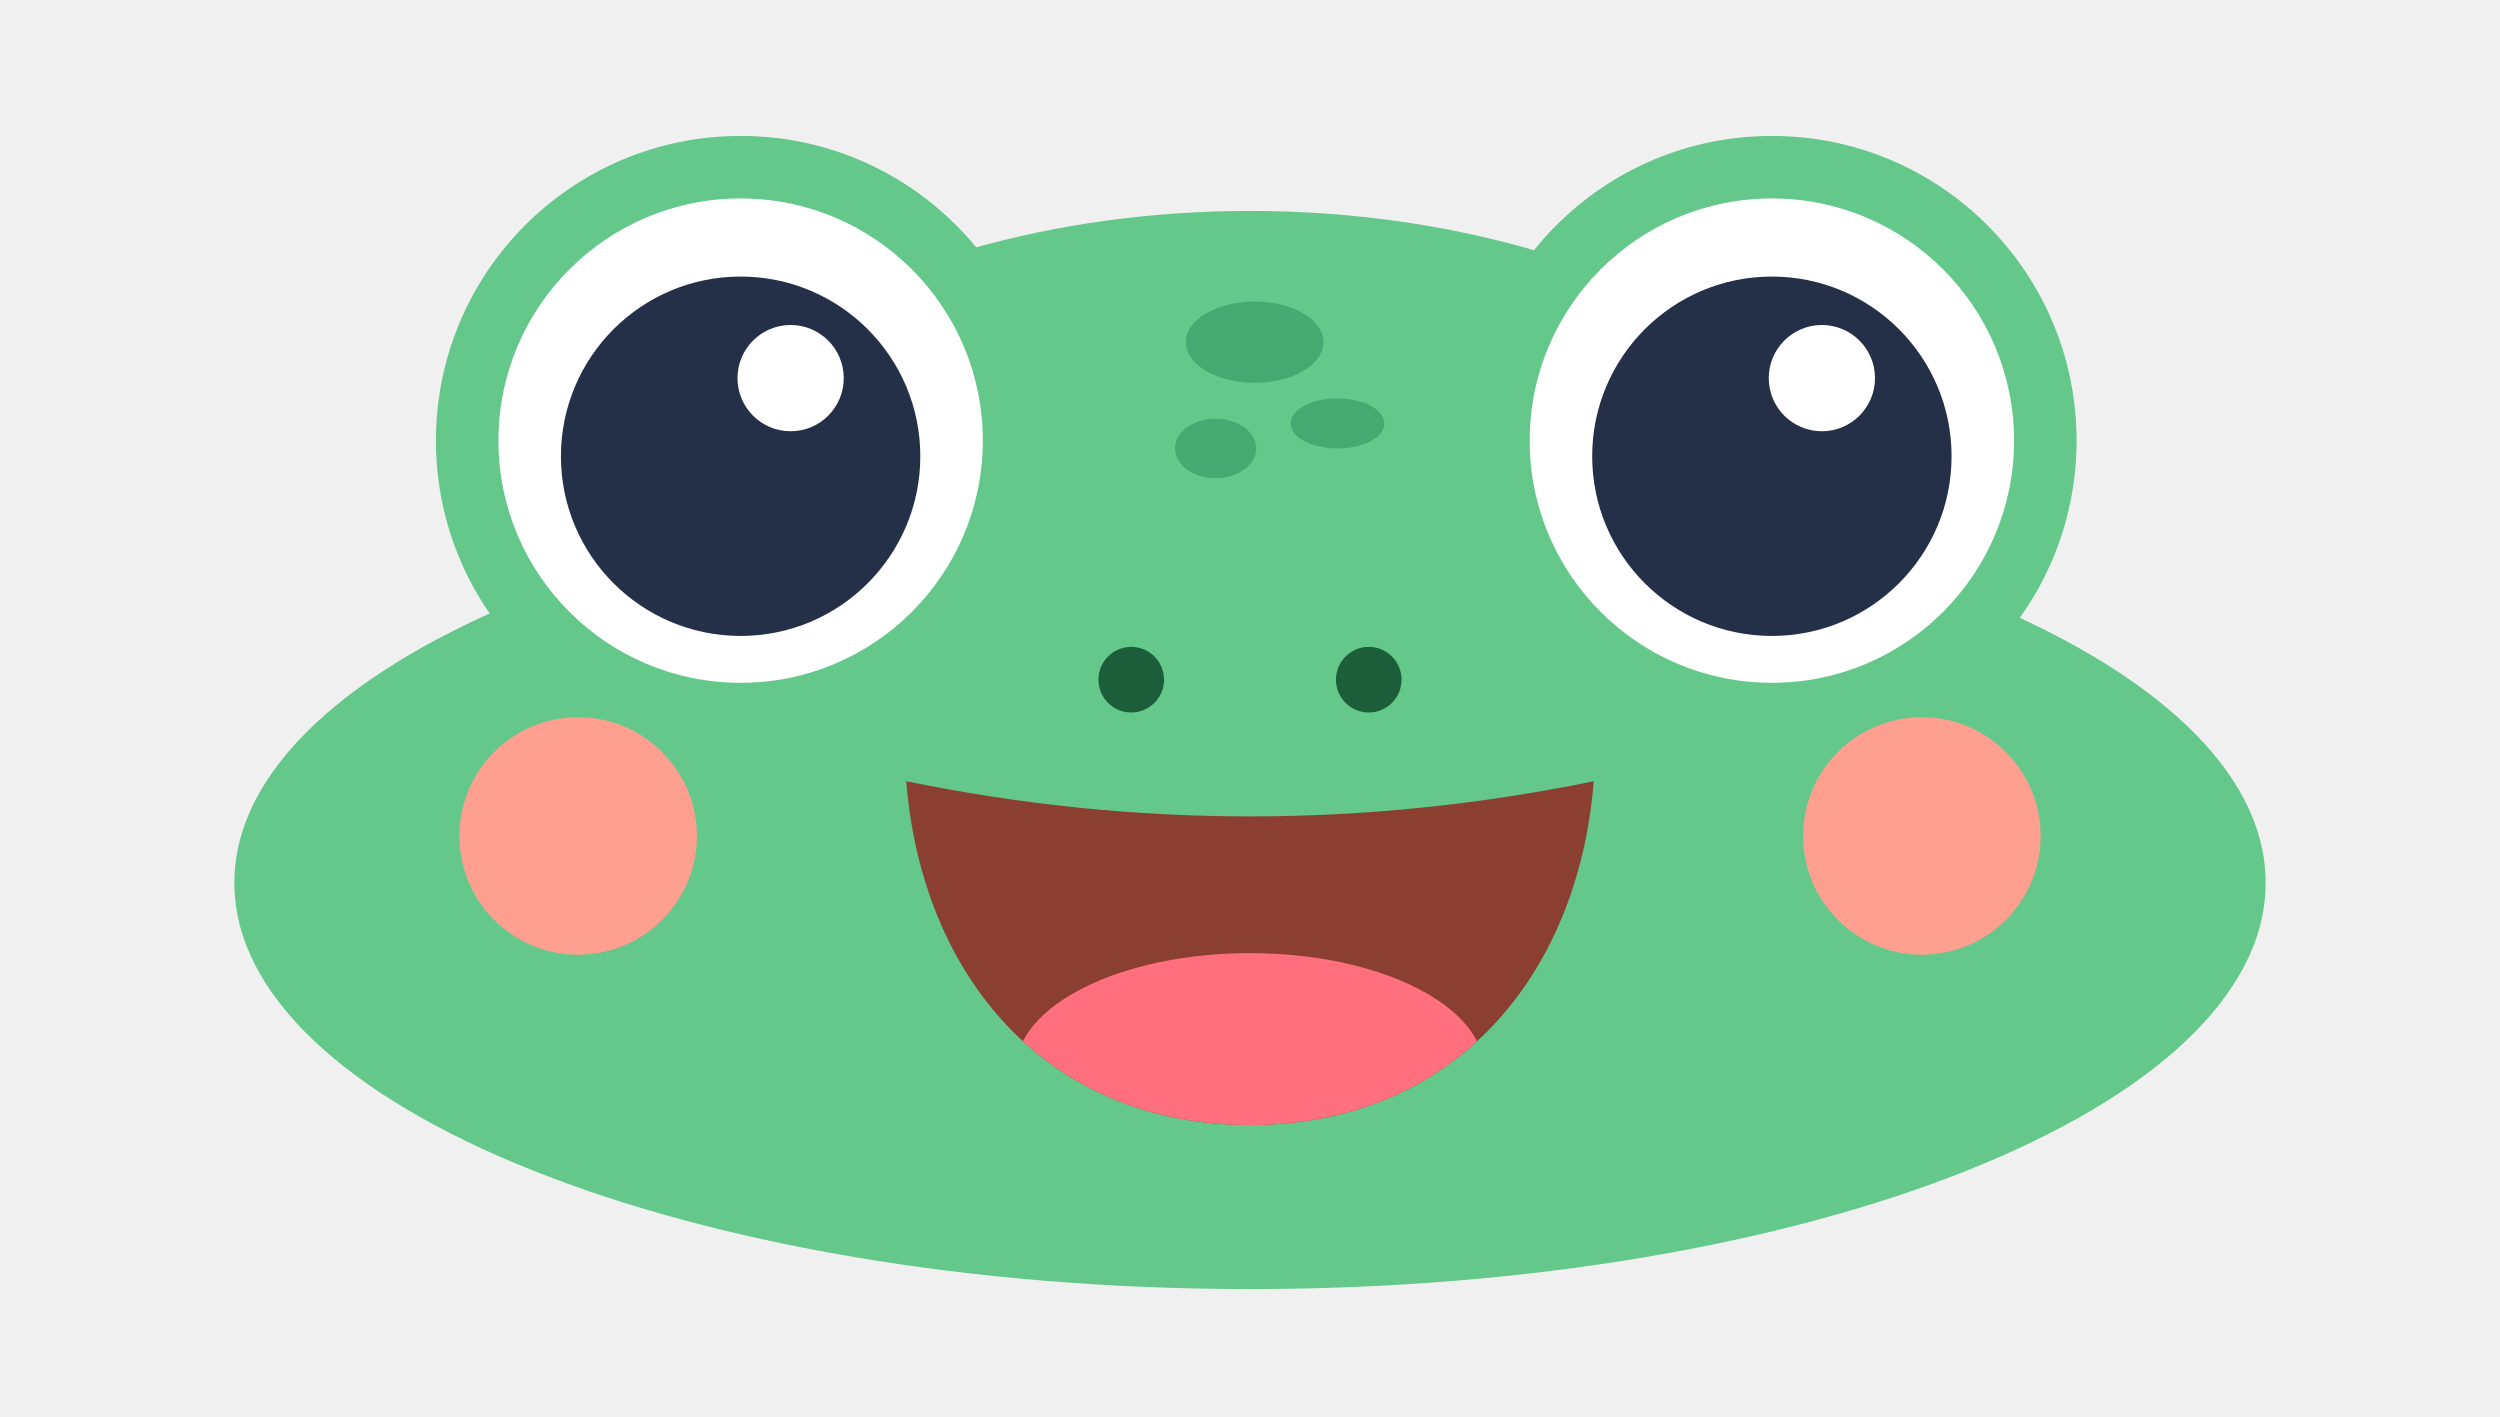
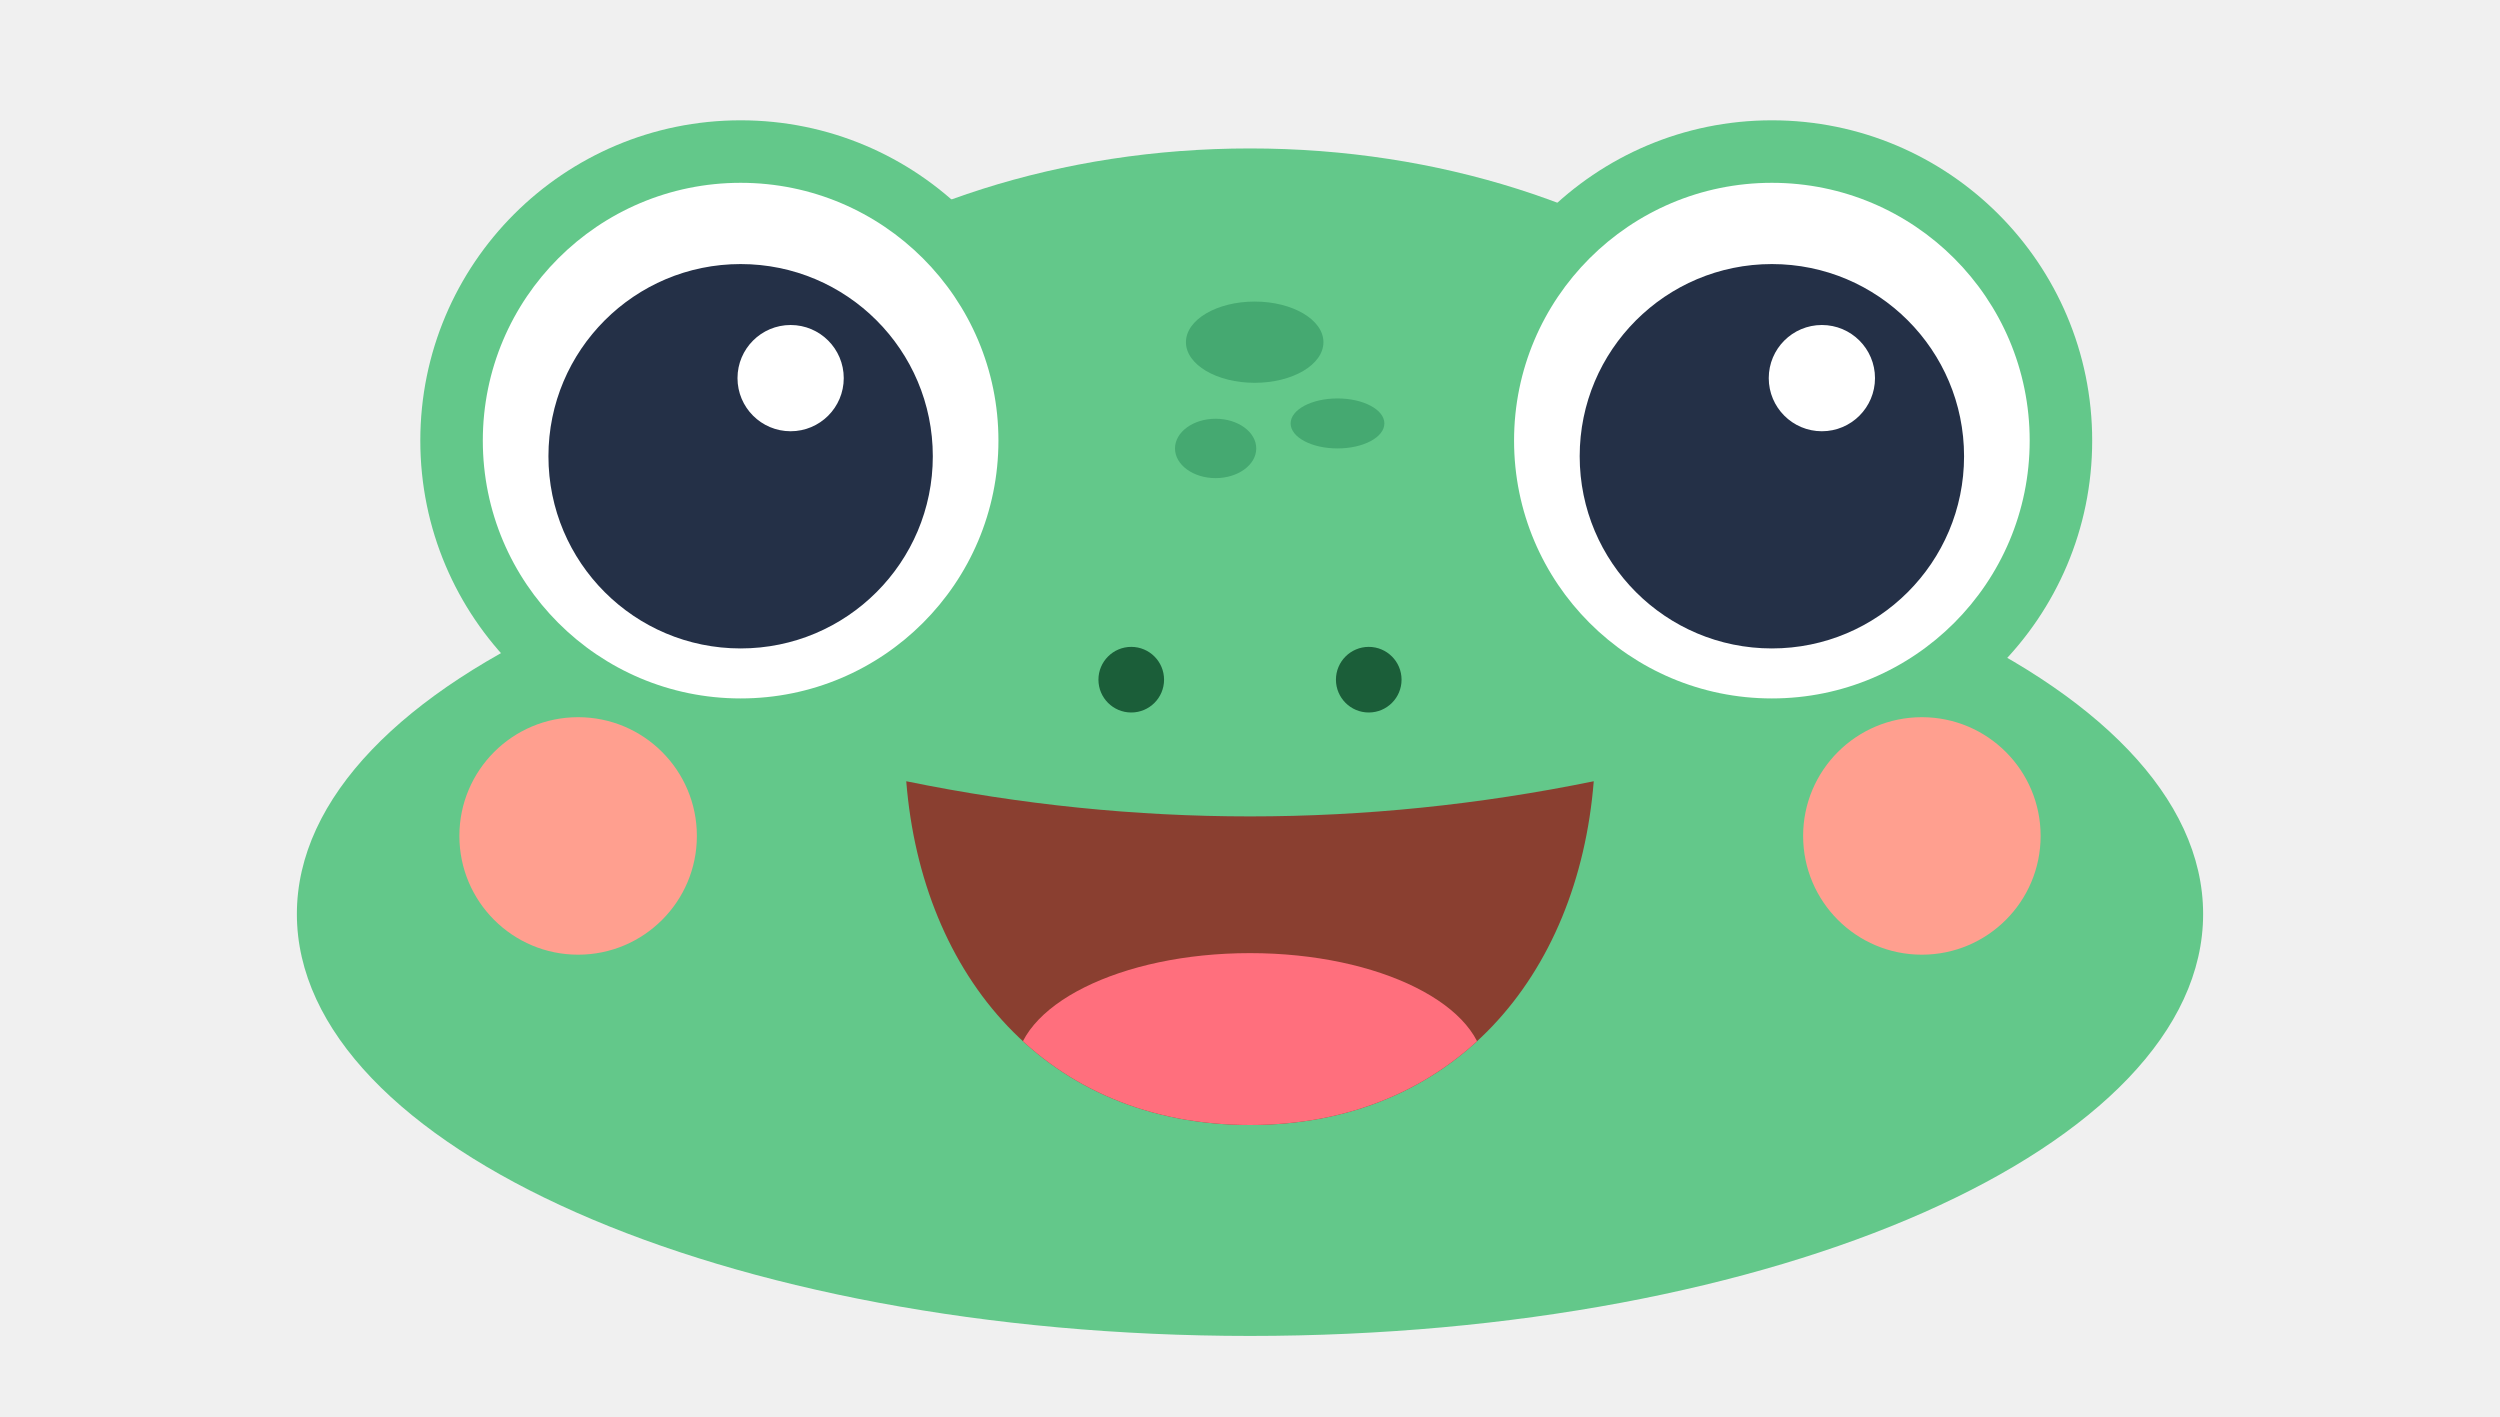
<svg xmlns="http://www.w3.org/2000/svg" viewBox="0 0 512 290" width="512" height="290">
  <g transform="translate(16 8) scale(3.2)">
    <g transform="rotate(0 75 50)">
-       <ellipse cx="75" cy="42" rx="46" ry="31" fill="#63C88A" />
-       <ellipse cx="75" cy="54" rx="65" ry="26" fill="#63C88A" />
-       <circle cx="42.4" cy="25.7" r="19.5" fill="#63C88A" />
-       <circle cx="108.4" cy="25.7" r="19.5" fill="#63C88A" />
+       <ellipse cx="75" cy="40" rx="44" ry="33" fill="#63C88A" />
+       <ellipse cx="75" cy="56" rx="61" ry="27" fill="#63C88A" />
+       <circle cx="42.4" cy="25.7" r="20.5" fill="#63C88A" />
+       <circle cx="108.4" cy="25.7" r="20.5" fill="#63C88A" />
    </g>
    <ellipse cx="75.3" cy="19.4" rx="4.4" ry="2.6" fill="#45A971" />
    <ellipse cx="72.8" cy="26.2" rx="2.6" ry="1.9" fill="#45A971" />
    <ellipse cx="80.6" cy="24.6" rx="3.0" ry="1.6" fill="#45A971" />
    <g>
      <clipPath id="eyeClip42">
-         <circle cx="42.4" cy="25.7" r="15.5" />
+         <circle cx="42.4" cy="25.7" r="16.5" />
      </clipPath>
-       <circle cx="42.4" cy="25.7" r="15.5" fill="#FFFFFF" />
+       <circle cx="42.4" cy="25.7" r="16.5" fill="#FFFFFF" />
      <g clip-path="url(#eyeClip42)">
-         <circle cx="42.4" cy="26.7" r="11.5" fill="#243047" />
+         <circle cx="42.4" cy="26.7" r="12.3" fill="#243047" />
        <circle cx="45.6" cy="21.7" r="3.4" fill="#FFFFFF" />
      </g>
    </g>
    <g>
      <clipPath id="eyeClip108">
-         <circle cx="108.4" cy="25.7" r="15.5" />
+         <circle cx="108.4" cy="25.7" r="16.5" />
      </clipPath>
-       <circle cx="108.4" cy="25.7" r="15.5" fill="#FFFFFF" />
+       <circle cx="108.4" cy="25.7" r="16.5" fill="#FFFFFF" />
      <g clip-path="url(#eyeClip108)">
-         <circle cx="108.4" cy="26.7" r="11.5" fill="#243047" />
+         <circle cx="108.4" cy="26.7" r="12.3" fill="#243047" />
        <circle cx="111.6" cy="21.7" r="3.4" fill="#FFFFFF" />
      </g>
    </g>
    <circle cx="32" cy="51" r="7.6" fill="#FF9F8F" />
    <circle cx="118" cy="51" r="7.6" fill="#FF9F8F" />
    <circle cx="67.4" cy="41" r="2.1" fill="#1B5E39" />
    <circle cx="82.6" cy="41" r="2.1" fill="#1B5E39" />
    <g transform="translate(75 50) scale(1) translate(-75 -50)">
      <clipPath id="mouthClipopen">
        <path d="M 53 47.5 Q 75 52 97 47.5 C 96 60 88 69.5 75 69.5 C 62 69.5 54 60 53 47.5 Z" />
      </clipPath>
      <path d="M 53 47.5 Q 75 52 97 47.5 C 96 60 88 69.5 75 69.5 C 62 69.5 54 60 53 47.5 Z" fill="#8A3F30" />
      <ellipse cx="75" cy="66" rx="15" ry="7.5" fill="#FF6F7D" clip-path="url(#mouthClipopen)" />
    </g>
  </g>
</svg>
